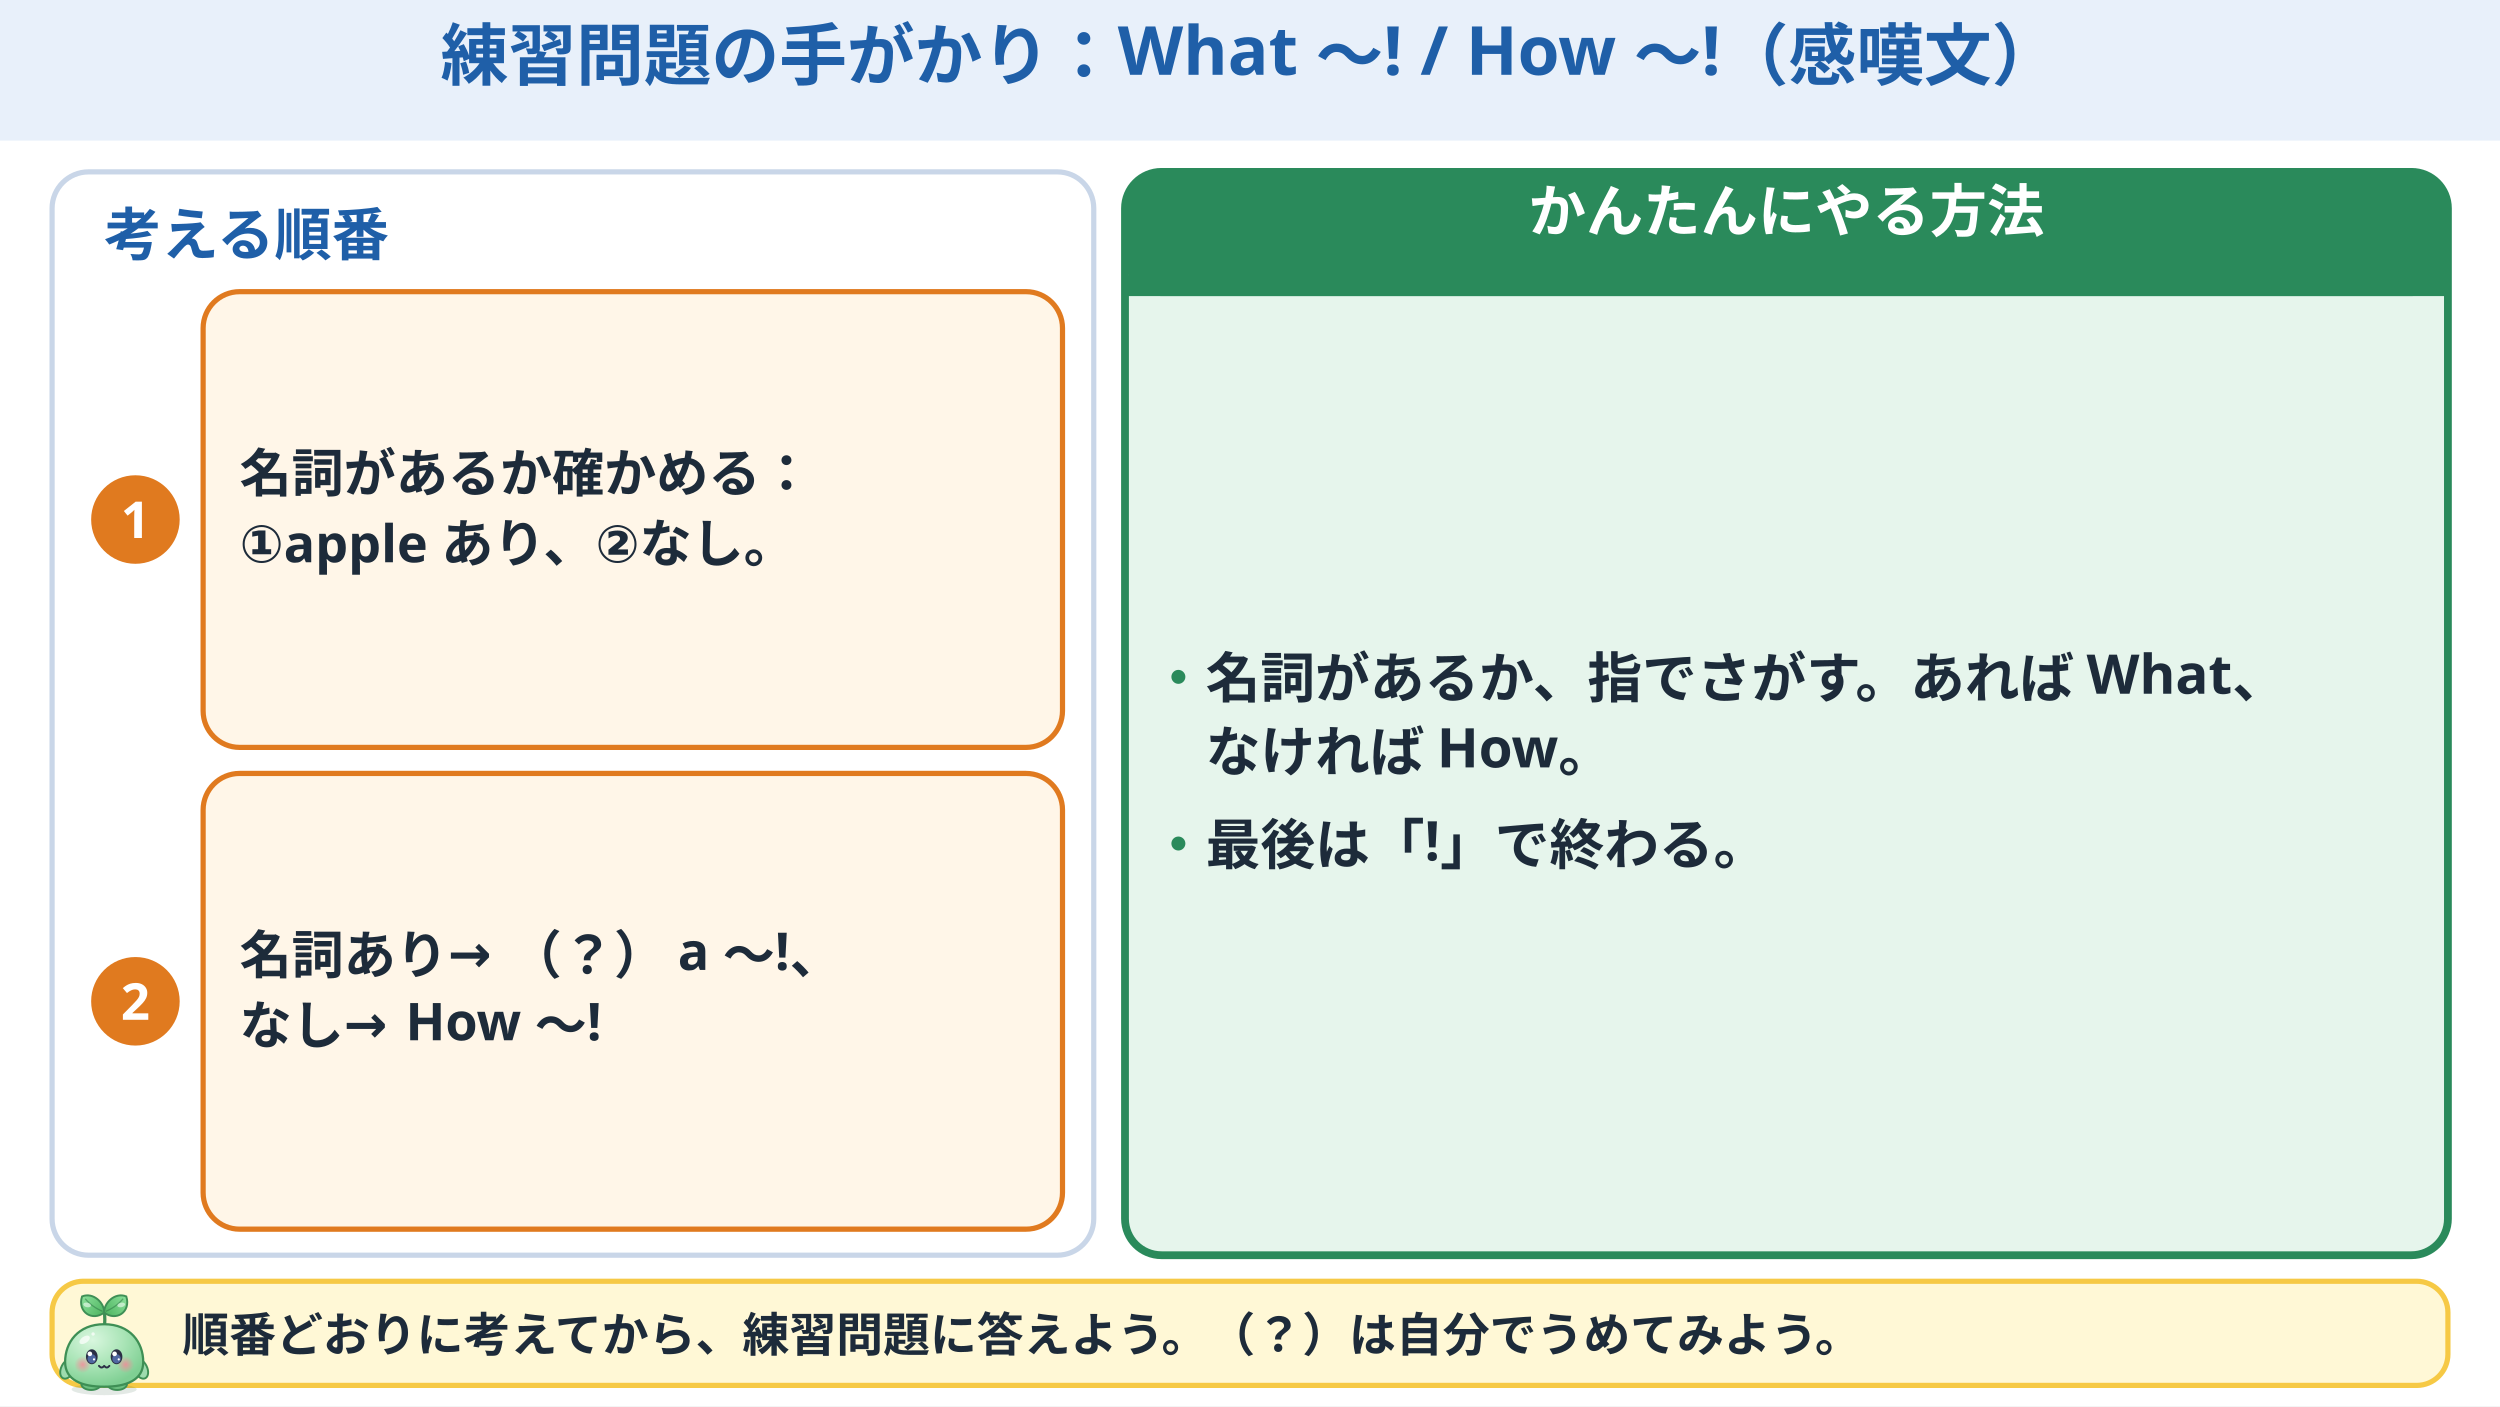
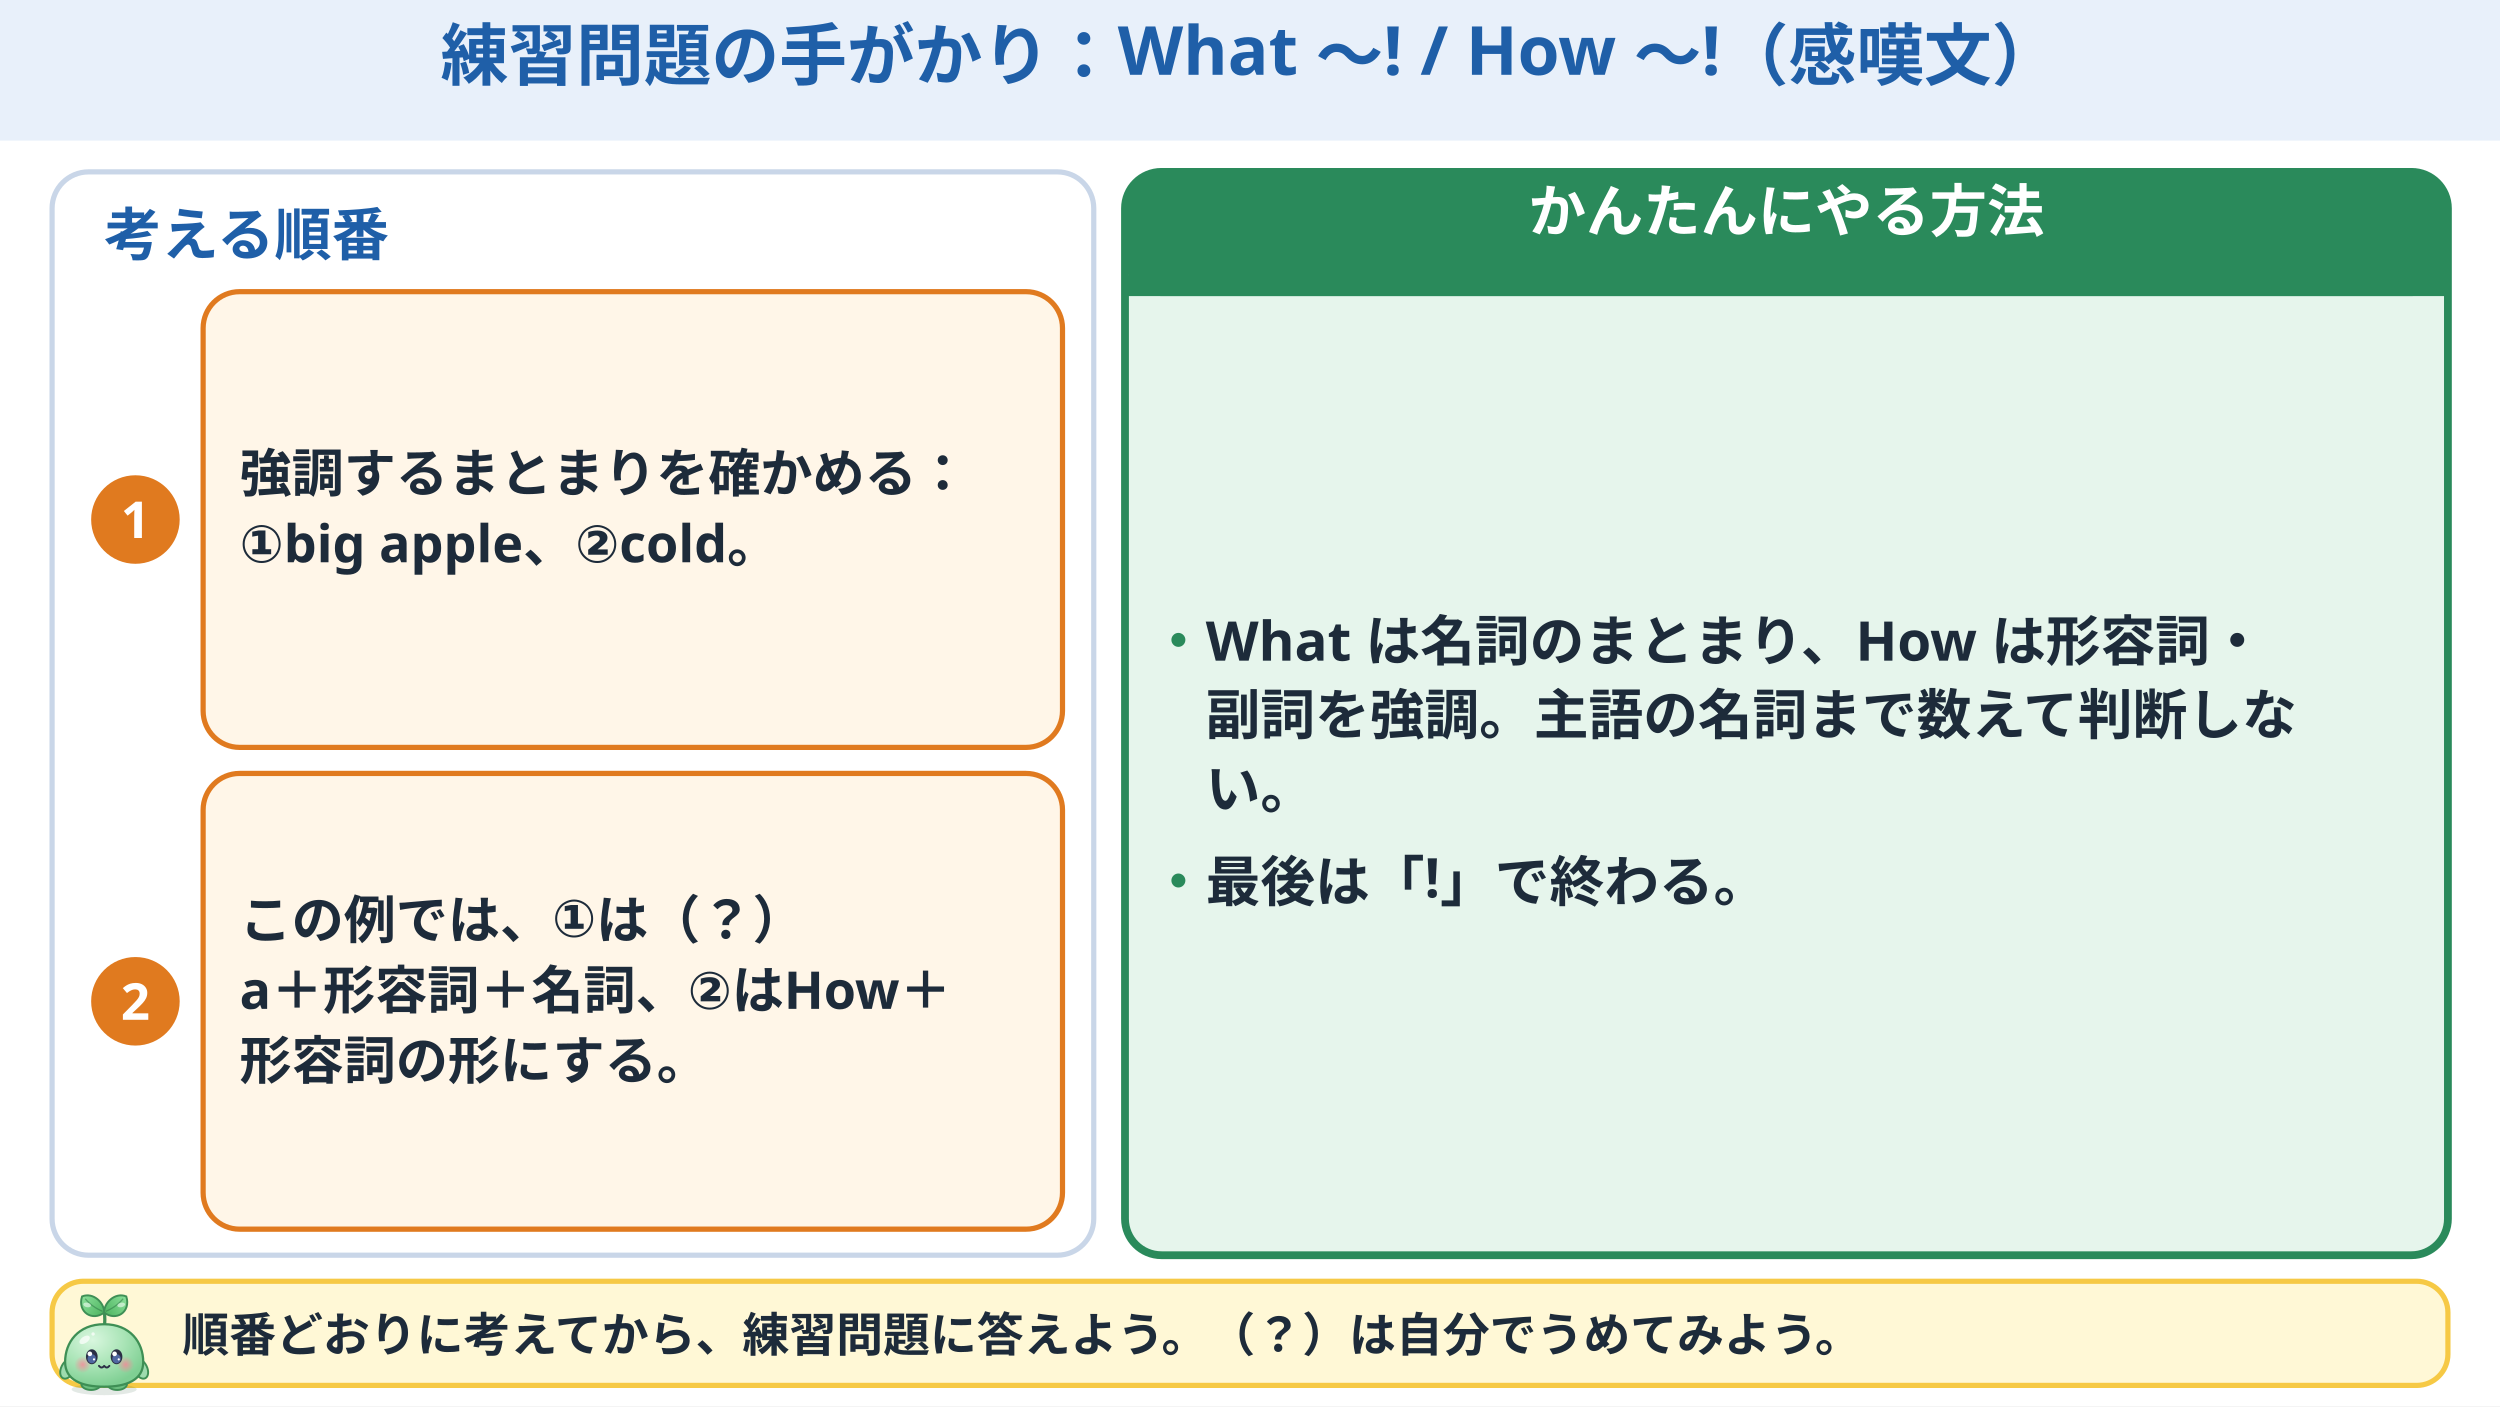
<svg xmlns="http://www.w3.org/2000/svg" viewBox="0 0 960 540" width="960" height="540" font-family="&quot;Hiragino Sans&quot;,&quot;Hiragino Kaku Gothic ProN&quot;,&quot;Noto Sans JP&quot;,&quot;Yu Gothic&quot;,sans-serif" role="img" aria-label="練習問題の手がかり：What 〜! / How 〜!（感嘆文）">
  <rect width="960" height="540" fill="#ffffff" />
  <rect x="0.0" y="0.0" width="960.0" height="54.0" rx="0" fill="#e8f0fa" />
  <text x="480.0" y="30.6" font-size="26" font-weight="800" fill="#1f5fa8" text-anchor="middle" data-box="title">練習問題の手がかり：What 〜! / How 〜!（感嘆文）</text>
  <rect x="20.0" y="66.0" width="400.0" height="416.0" rx="14" fill="#fff" stroke="#c9d6e8" stroke-width="2" />
  <text x="40.0" y="98.0" font-size="22" font-weight="800" fill="#1f5fa8" text-anchor="start">考える順番</text>
  <circle cx="52.0" cy="199.5" r="17.0" fill="#e07a1f" />
  <text x="52.0" y="206.6" font-size="19.55" font-weight="800" fill="#fff" text-anchor="middle">1</text>
  <g data-id="b6">
    <rect x="78.0" y="112.0" width="330.0" height="175.0" rx="14" fill="#fff6e8" stroke="#e07a1f" stroke-width="2" />
-     <text x="92.0" y="188.9" font-size="20" font-weight="700" fill="#1d2b3a" text-anchor="start" data-box="b6">名詞があるか確かめる：</text>
-     <text x="92.0" y="215.9" font-size="20" font-weight="700" fill="#1d2b3a" text-anchor="start" data-box="b6">①apple あり、②なし。</text>
+     <text x="92.0" y="188.9" font-size="20" font-weight="700" fill="#1d2b3a" text-anchor="start" data-box="b6">強調するまとまりを確かめる：</text>
+     <text x="92.0" y="215.9" font-size="20" font-weight="700" fill="#1d2b3a" text-anchor="start" data-box="b6">①big apple、②cold。</text>
  </g>
  <circle cx="52.0" cy="384.5" r="17.0" fill="#e07a1f" />
  <text x="52.0" y="391.6" font-size="19.55" font-weight="800" fill="#fff" text-anchor="middle">2</text>
  <g data-id="b13">
    <rect x="78.0" y="297.0" width="330.0" height="175.0" rx="14" fill="#fff6e8" stroke="#e07a1f" stroke-width="2" />
-     <text x="92.0" y="373.9" font-size="20" font-weight="700" fill="#1d2b3a" text-anchor="start" data-box="b13">名詞あり→ （？） a 〜!、</text>
-     <text x="92.0" y="400.9" font-size="20" font-weight="700" fill="#1d2b3a" text-anchor="start" data-box="b13">なし→ How 〜!</text>
+     <text x="92.0" y="360.4" font-size="20" font-weight="700" fill="#1d2b3a" text-anchor="start" data-box="b13">この例では、①は（？）</text>
+     <text x="92.0" y="387.4" font-size="20" font-weight="700" fill="#1d2b3a" text-anchor="start" data-box="b13">a＋形容詞＋名詞、②はHow＋</text>
+     <text x="92.0" y="414.4" font-size="20" font-weight="700" fill="#1d2b3a" text-anchor="start" data-box="b13">形容詞の形にする。</text>
  </g>
-   <g data-id="b18">
+   <g data-id="b19">
    <rect x="432.0" y="66.0" width="508.0" height="416.0" rx="14" fill="#e6f5ec" stroke="#2a8a5b" stroke-width="3" />
    <rect x="432.0" y="66.0" width="508.0" height="47.7" rx="14" fill="#2a8a5b" />
    <rect x="432.0" y="105.7" width="508.0" height="8.0" rx="0" fill="#2a8a5b" />
-     <text x="686.0" y="89.0" font-size="22" font-weight="800" fill="#fff" text-anchor="middle" data-box="b18">かんたんにやる方法</text>
-     <text x="442.0" y="267.9" font-size="21" font-weight="700" fill="#2a8a5b" text-anchor="start" data-box="b18">・</text>
-     <text x="463.0" y="267.9" font-size="21" font-weight="700" fill="#1d2b3a" text-anchor="start" data-box="b18">名詞があるか、指でさがす。あれば What、</text>
-     <text x="463.0" y="296.2" font-size="21" font-weight="700" fill="#1d2b3a" text-anchor="start" data-box="b18">なければ How。</text>
-     <text x="442.0" y="331.9" font-size="21" font-weight="700" fill="#2a8a5b" text-anchor="start" data-box="b18">・</text>
-     <text x="463.0" y="331.9" font-size="21" font-weight="700" fill="#1d2b3a" text-anchor="start" data-box="b18">最後は「!」で終わる。</text>
+     <text x="686.0" y="89.0" font-size="22" font-weight="800" fill="#fff" text-anchor="middle" data-box="b19">かんたんにやる方法</text>
+     <text x="442.0" y="253.7" font-size="21" font-weight="700" fill="#2a8a5b" text-anchor="start" data-box="b19">・</text>
+     <text x="463.0" y="253.7" font-size="21" font-weight="700" fill="#1d2b3a" text-anchor="start" data-box="b19">What は名詞のまとまり、How は形容詞・</text>
+     <text x="463.0" y="282.0" font-size="21" font-weight="700" fill="#1d2b3a" text-anchor="start" data-box="b19">副詞を強調。主語の名詞まで数えて判断しな</text>
+     <text x="463.0" y="310.4" font-size="21" font-weight="700" fill="#1d2b3a" text-anchor="start" data-box="b19">い。</text>
+     <text x="442.0" y="346.1" font-size="21" font-weight="700" fill="#2a8a5b" text-anchor="start" data-box="b19">・</text>
+     <text x="463.0" y="346.1" font-size="21" font-weight="700" fill="#1d2b3a" text-anchor="start" data-box="b19">最後は「!」で終わる。</text>
  </g>
  <rect x="20.0" y="492.0" width="920.0" height="40.0" rx="12" fill="#fff8d6" stroke="#f6c945" stroke-width="2" />
  <text x="70.0" y="519.0" font-size="18" font-weight="700" fill="#1d2b3a" text-anchor="start">順番どおりに考えてから、練習問題に答えよう。（？）は自分でうめてみよう。</text>
  <defs>
    <radialGradient id="nb1b" cx="35%" cy="25%" r="75%">
      <stop offset="0" stop-color="#d9f7df" />
      <stop offset=".55" stop-color="#a9e4b6" />
      <stop offset="1" stop-color="#7fcf93" />
    </radialGradient>
    <linearGradient id="nb1l" x1="0" y1="1" x2="0" y2="0">
      <stop offset="0" stop-color="#4fb562" />
      <stop offset="1" stop-color="#8be09a" />
    </linearGradient>
    <radialGradient id="nb1c">
      <stop offset="0" stop-color="#ff8096" stop-opacity=".75" />
      <stop offset="1" stop-color="#ff8096" stop-opacity="0" />
    </radialGradient>
  </defs>
  <g transform="translate(40,520) scale(0.25)">
    <ellipse cx="0" cy="54" rx="50" ry="9" fill="#285a3c" fill-opacity=".13" />
    <ellipse cx="-20" cy="46" rx="15" ry="9" fill="#6cbf80" stroke="#3e8f55" stroke-width="3" />
    <ellipse cx="20" cy="46" rx="15" ry="9" fill="#6cbf80" stroke="#3e8f55" stroke-width="3" />
    <g transform="rotate(0 0 -44)">
      <path d="M0,-38 Q2,-54 0,-66" fill="none" stroke="#3e8f55" stroke-width="5" stroke-linecap="round" />
      <g transform="translate(0,-64) rotate(-54)">
        <path d="M0,0 C-22,-6 -24,-34 0,-42 C16,-32 12,-8 0,0Z" fill="url(#nb1l)" stroke="#3e8f55" stroke-width="3" />
        <path d="M0,-3 Q-4,-20 0,-36" fill="none" stroke="#2e7846" stroke-opacity=".55" stroke-width="2" />
        <ellipse cx="-6" cy="-28" rx="3.5" ry="6" fill="#fff" fill-opacity=".55" transform="rotate(-23 -6 -28)" />
      </g>
      <g transform="translate(0,-64) rotate(54)">
        <path d="M0,0 C22,-6 24,-34 0,-42 C-16,-32 -12,-8 0,0Z" fill="url(#nb1l)" stroke="#3e8f55" stroke-width="3" />
        <path d="M0,-3 Q4,-20 0,-36" fill="none" stroke="#2e7846" stroke-opacity=".55" stroke-width="2" />
        <ellipse cx="6" cy="-28" rx="3.5" ry="6" fill="#fff" fill-opacity=".55" transform="rotate(23 6 -28)" />
      </g>
    </g>
    <ellipse cx="0" cy="14" rx="10" ry="16" fill="#9edbae" stroke="#3e8f55" stroke-width="3" transform="translate(-50,10) rotate(26)" />
    <ellipse cx="0" cy="14" rx="10" ry="16" fill="#9edbae" stroke="#3e8f55" stroke-width="3" transform="translate(50,10) rotate(-26)" />
    <path d="M0,-46 C40,-46 60,-18 60,12 C60,40 34,50 0,50 C-34,50 -60,40 -60,12 C-60,-18 -40,-46 0,-46Z" fill="url(#nb1b)" stroke="#3e8f55" stroke-width="3.5" />
    <ellipse cx="-30" cy="-22" rx="9" ry="5" fill="#fff" fill-opacity=".7" transform="rotate(-34 -30 -22)" />
    <circle cx="-17" cy="-31" r="2.6" fill="#fff" fill-opacity=".7" />
    <circle cx="-33" cy="16" r="13" fill="url(#nb1c)" />
    <circle cx="33" cy="16" r="13" fill="url(#nb1c)" />
    <ellipse cx="-19" cy="4" rx="9" ry="11.5" fill="#2b2f45" />
    <ellipse cx="-19.0" cy="7.0" rx="6.5" ry="7.0" fill="#6e96eb" fill-opacity=".55" />
    <circle cx="-22" cy="-0.5" r="3.6" fill="#fff" />
    <circle cx="-15.6" cy="8.0" r="1.7" fill="#fff" />
    <ellipse cx="19" cy="4" rx="9" ry="11.5" fill="#2b2f45" />
    <ellipse cx="19.0" cy="7.0" rx="6.5" ry="7.0" fill="#6e96eb" fill-opacity=".55" />
    <circle cx="16" cy="-0.5" r="3.6" fill="#fff" />
    <circle cx="22.4" cy="8.0" r="1.7" fill="#fff" />
    <path d="M-8,18 Q-4,23 0,18 Q4,23 8,18" fill="none" stroke="#2b2f45" stroke-width="3" stroke-linecap="round" stroke-linejoin="round" />
  </g>
</svg>
